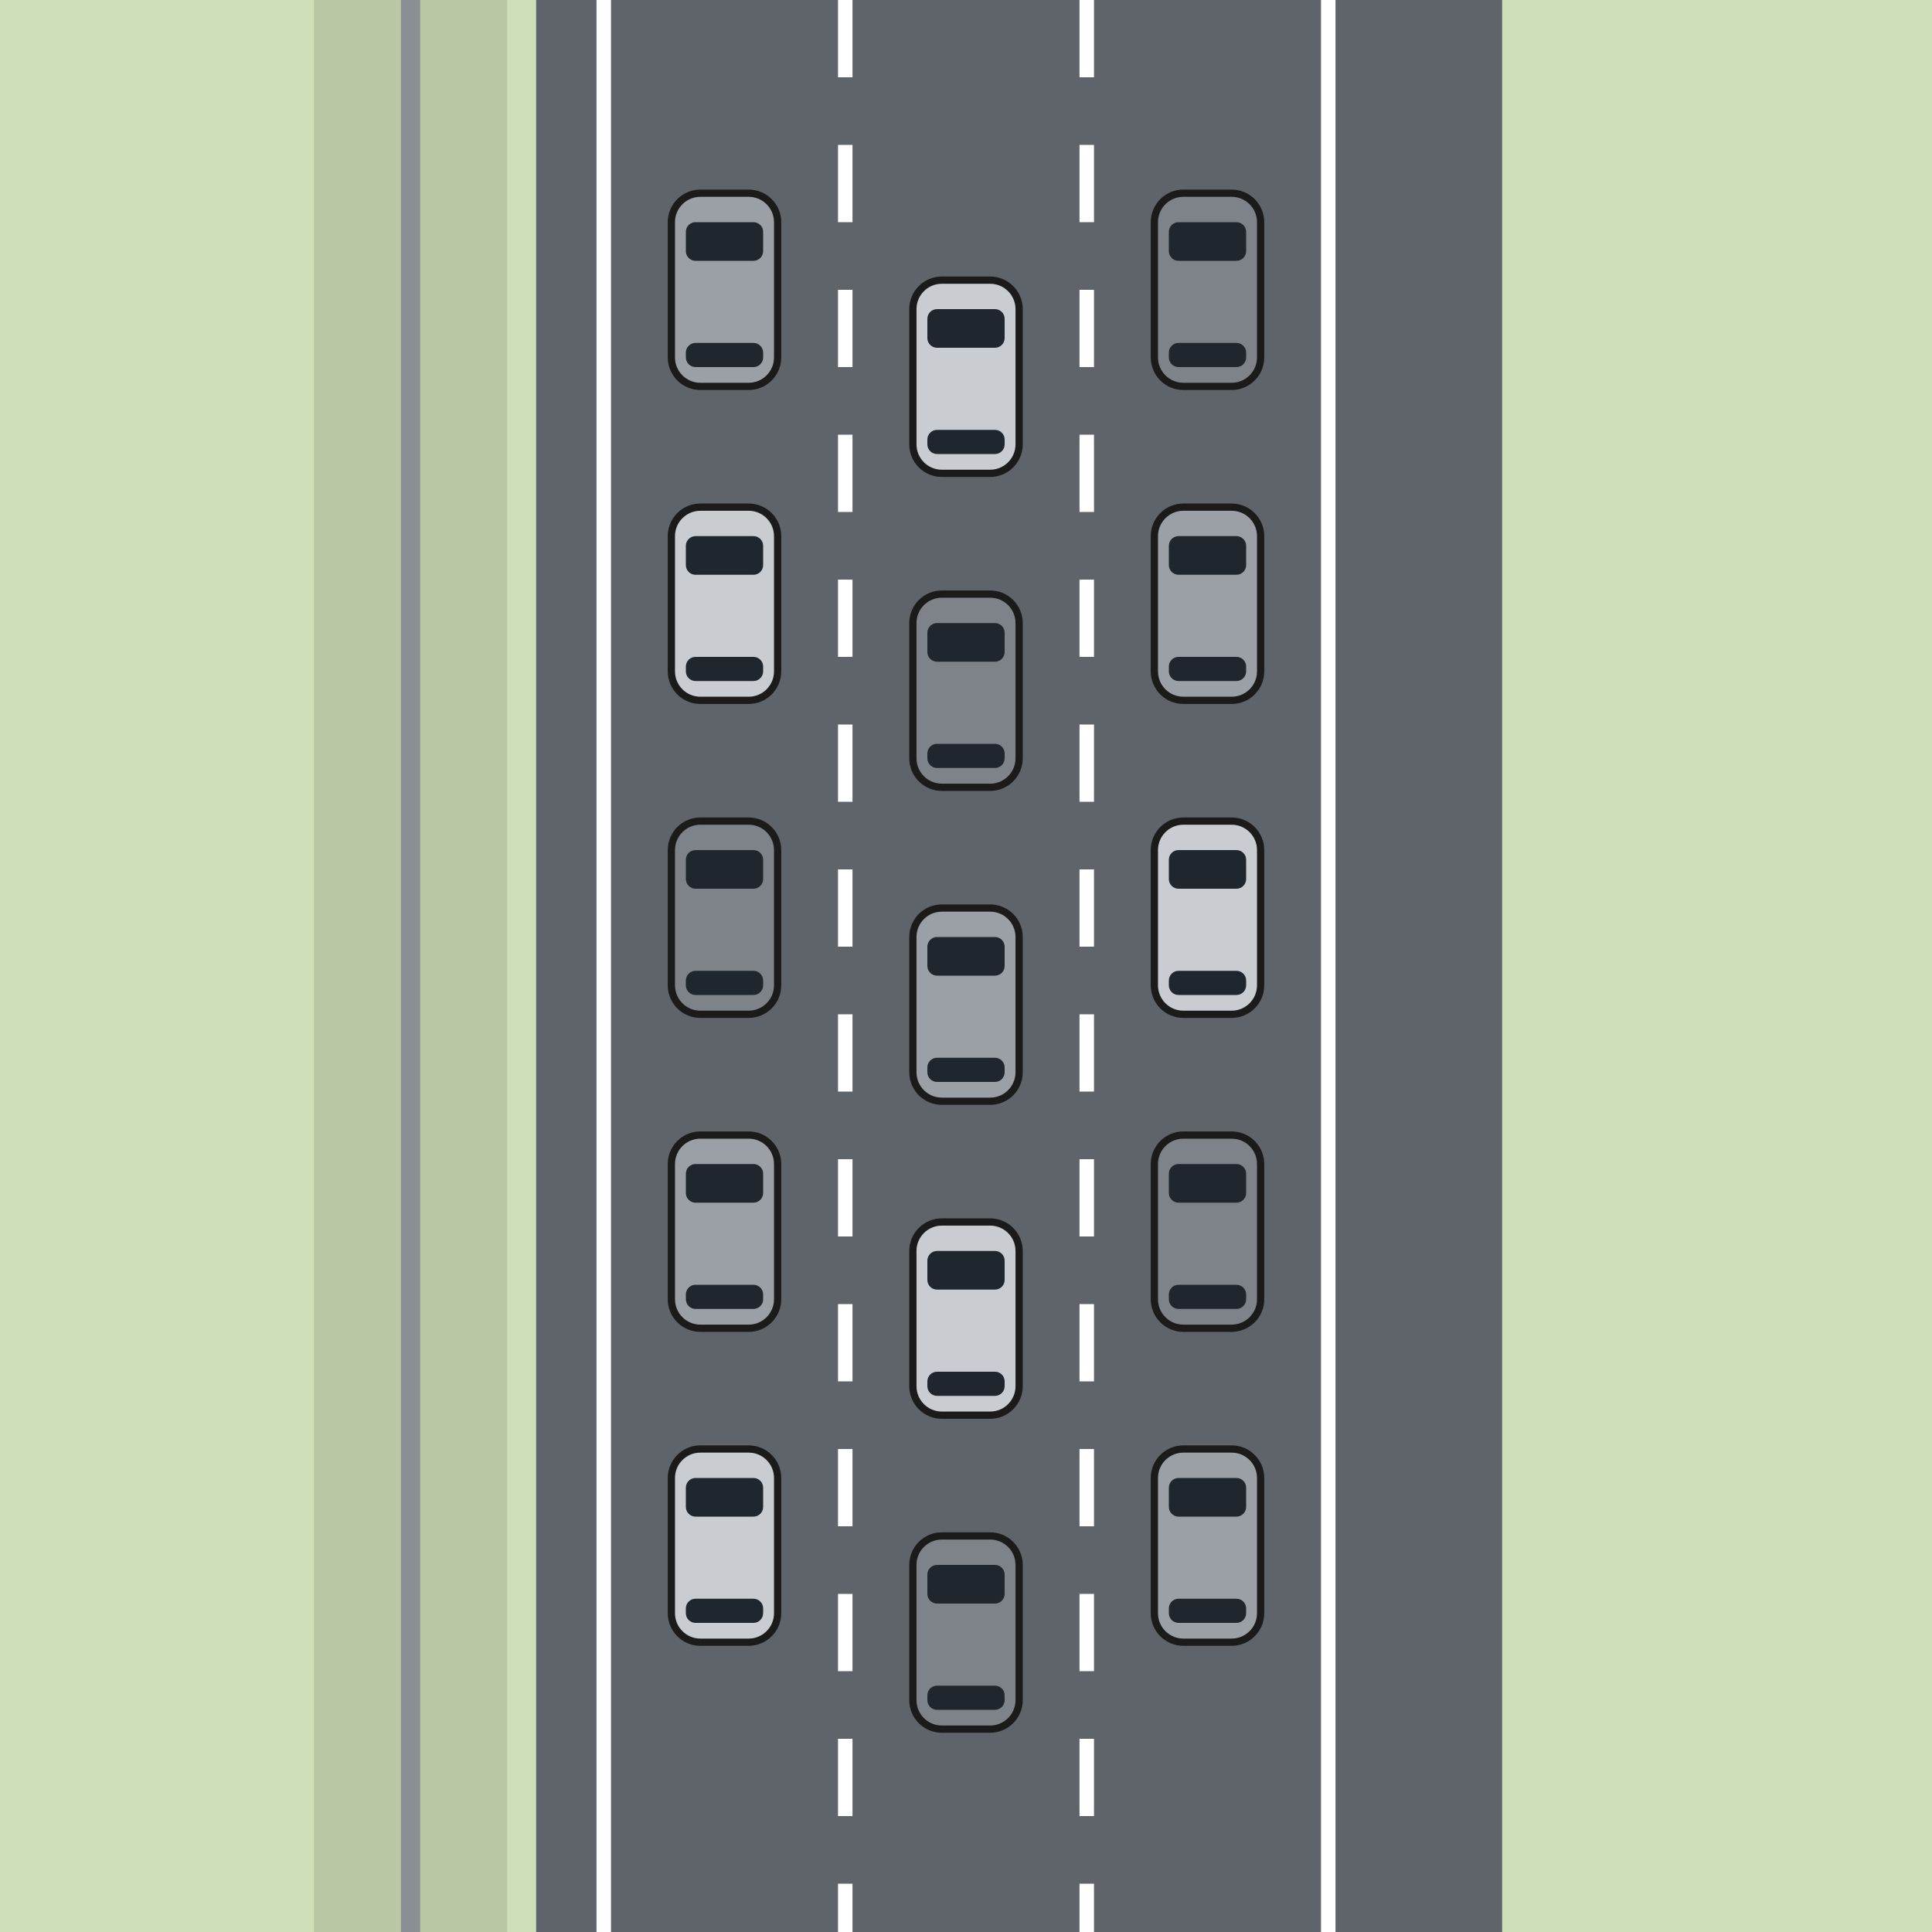
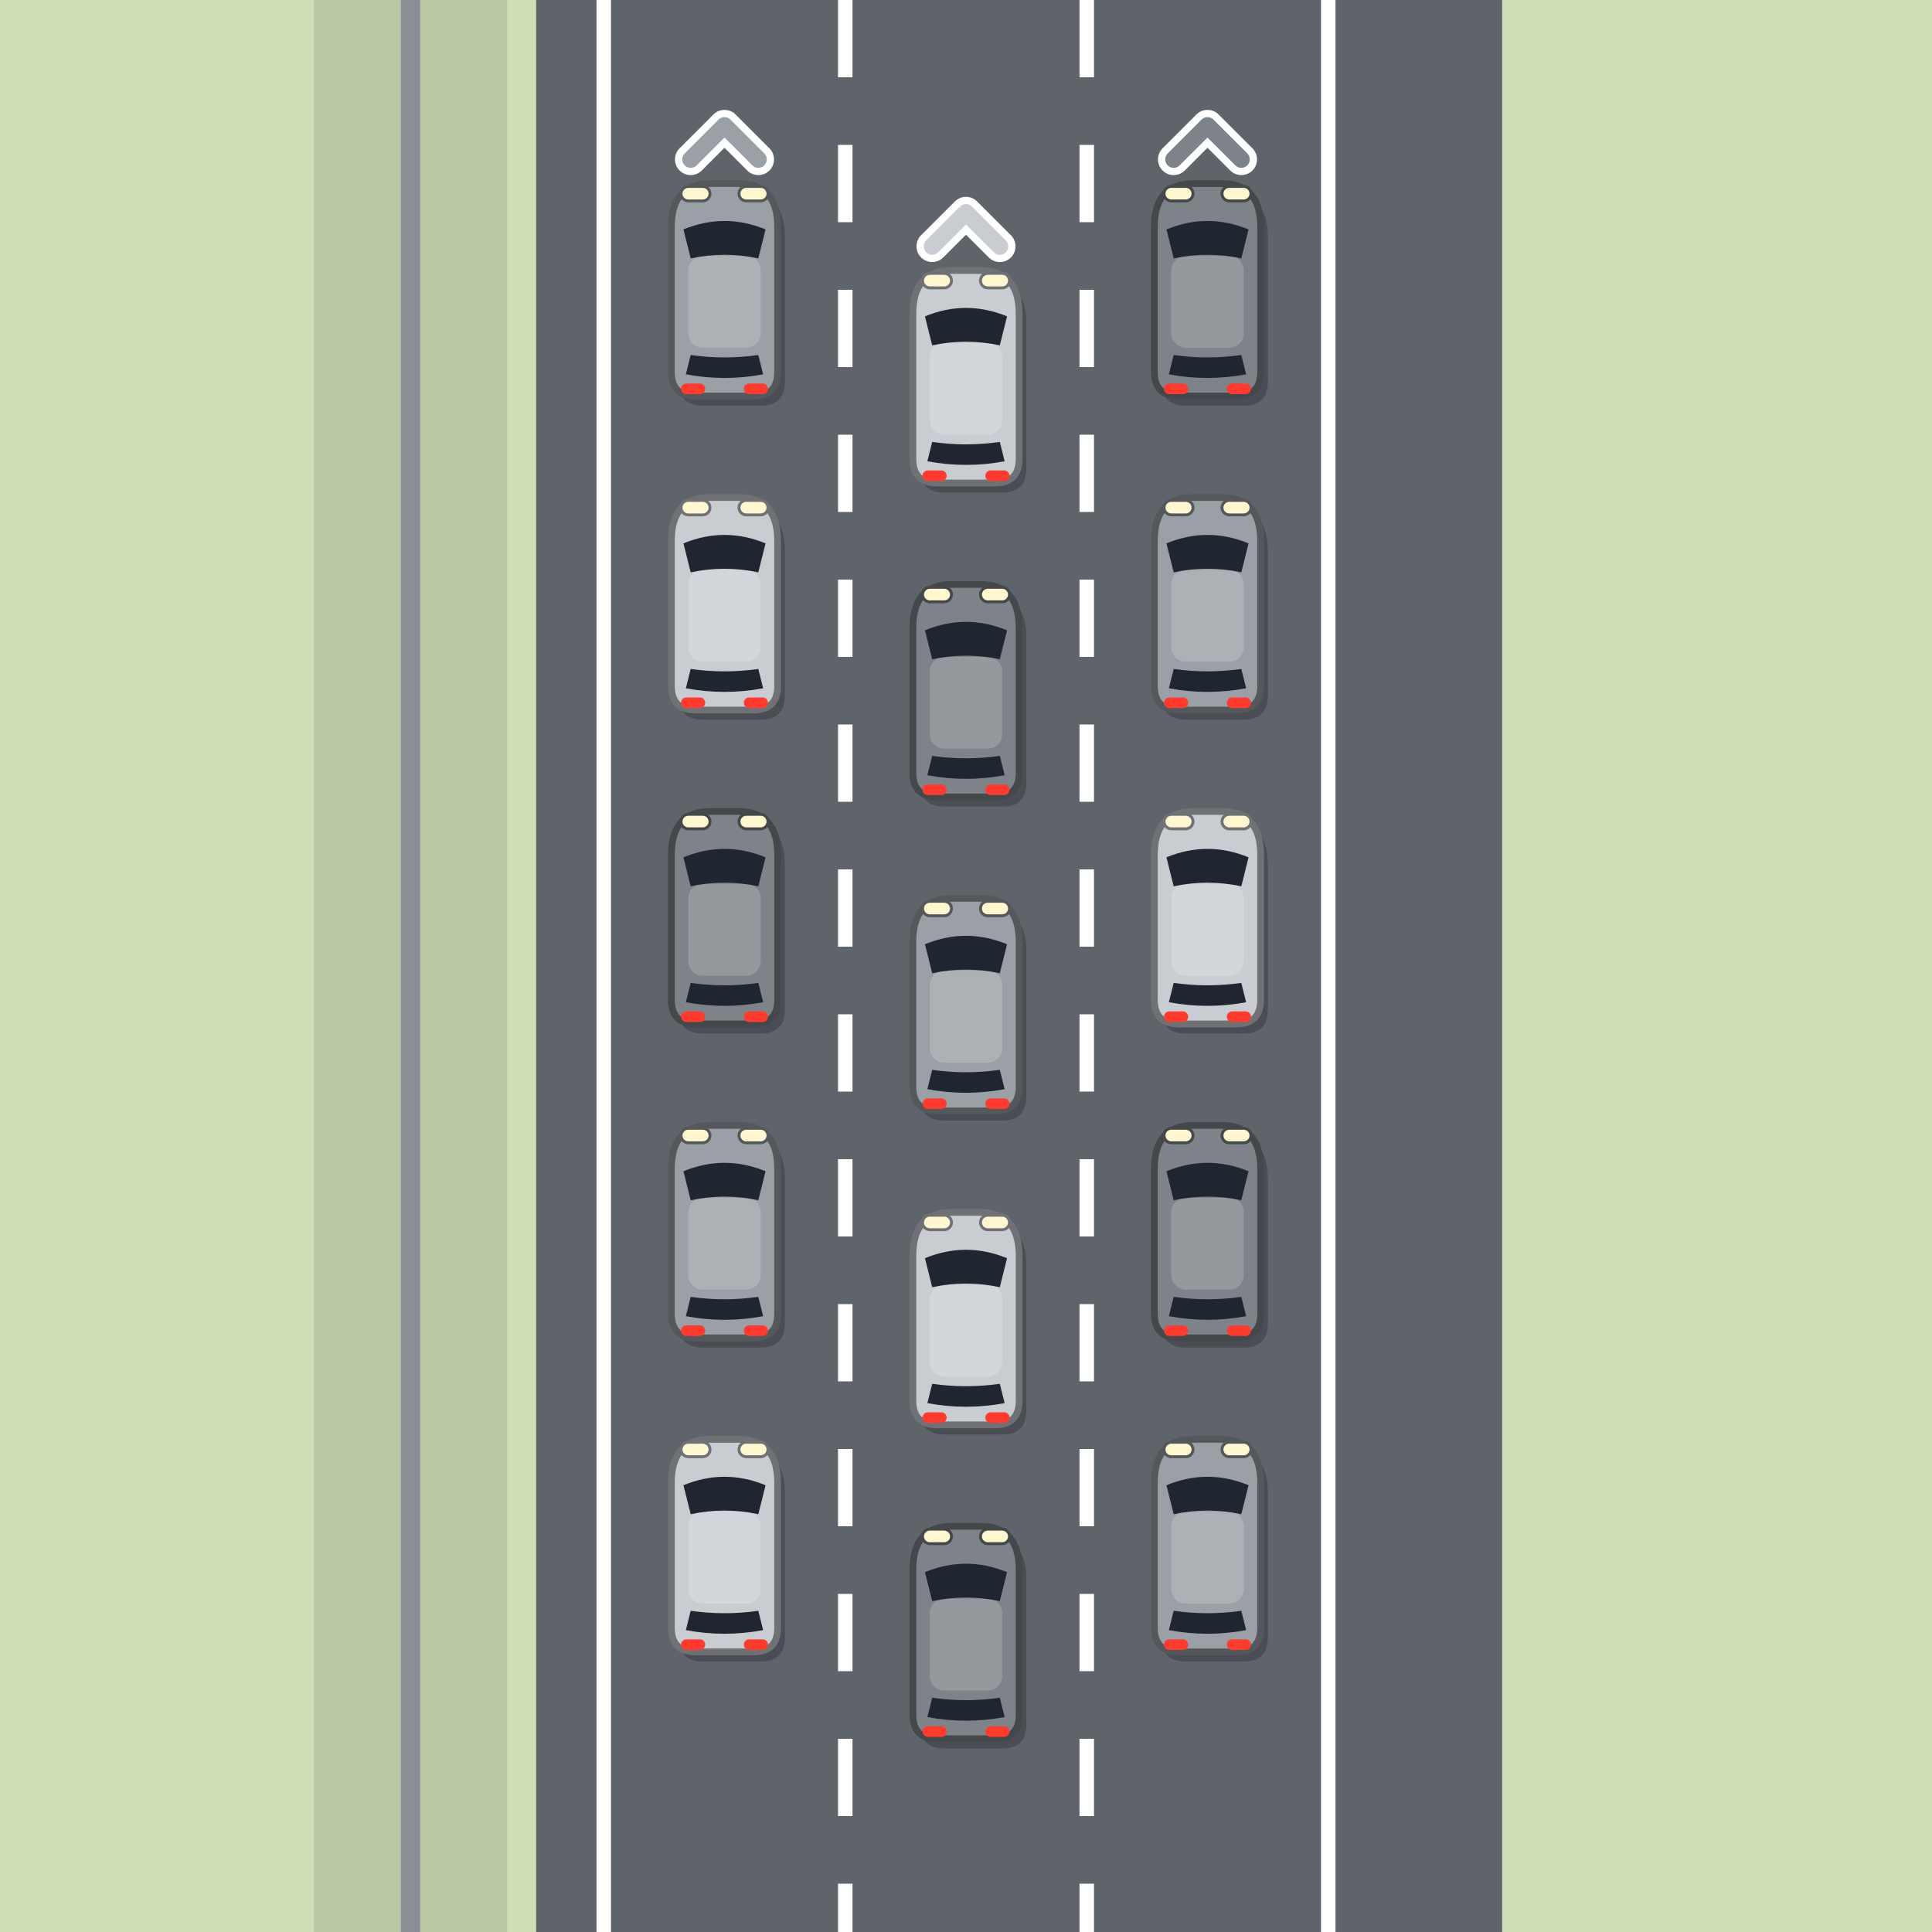
<svg xmlns="http://www.w3.org/2000/svg" viewBox="0 0 400 400" role="img" aria-labelledby="t d">
  <defs>
    <marker id="punta-A" viewBox="0 0 10 10" refX="5" refY="5" markerWidth="4" markerHeight="4" orient="auto-start-reverse">
      <path d="M0,0 L10,5 L0,10 z" fill="#d43d3d" />
    </marker>
    <marker id="punta-B" viewBox="0 0 10 10" refX="5" refY="5" markerWidth="4" markerHeight="4" orient="auto-start-reverse">
      <path d="M0,0 L10,5 L0,10 z" fill="#2a66cc" />
    </marker>
    <marker id="punta-C" viewBox="0 0 10 10" refX="5" refY="5" markerWidth="4" markerHeight="4" orient="auto-start-reverse">
      <path d="M0,0 L10,5 L0,10 z" fill="#e3a21a" />
    </marker>
    <marker id="punta-D" viewBox="0 0 10 10" refX="5" refY="5" markerWidth="4" markerHeight="4" orient="auto-start-reverse">
      <path d="M0,0 L10,5 L0,10 z" fill="#2e9a4f" />
    </marker>
  </defs>
  <rect x="0" y="0" width="400" height="400" fill="#cfe0b8" />
  <rect x="65.0" y="0" width="40" height="400" fill="#b9c7a5" />
  <rect x="83" y="0" width="4" height="400" fill="#8a8f96" />
  <rect x="111.0" y="0" width="200" height="400" fill="#5f646b" />
  <line x1="125.0" y1="0" x2="125.0" y2="400" stroke="#ffffff" stroke-width="3" />
  <line x1="275.0" y1="0" x2="275.0" y2="400" stroke="#ffffff" stroke-width="3" />
  <line x1="175.0" y1="0" x2="175.0" y2="400" stroke="#ffffff" stroke-width="3" stroke-dasharray="16 14" />
  <line x1="225.0" y1="0" x2="225.0" y2="400" stroke="#ffffff" stroke-width="3" stroke-dasharray="16 14" />
  <g transform="translate(150.0 60.0) rotate(0.0)">
-     <rect x="-11.0" y="-20.0" width="22" height="40" rx="6" fill="#9aa0a6" stroke="#1b1b1b" stroke-width="1.5" />
-     <rect x="-8.0" y="-14.0" width="16" height="8" rx="2" fill="#20262e" />
-     <rect x="-8.0" y="11.0" width="16" height="5" rx="2" fill="#20262e" />
-     <text x="0" y="5" transform="rotate(0.0)" text-anchor="middle" font-family="Arial, Helvetica, sans-serif" font-weight="bold" font-size="15" fill="#fff" />
+     <path d="M-11.0,-13.0 Q-11.0,-22.0 -3.0,-22.0 L3.0,-22.0 Q11.0,-22.0 11.0,-13.0 L11.0,17.0 Q11.0,22.0 6.0,22.0 L-6.0,22.0 Q-11.0,22.0 -11.0,17.0 Z" transform="translate(1.5 2)" fill="#000" opacity=".22" />
+     <path d="M-11.0,-13.0 Q-11.0,-22.0 -3.0,-22.0 L3.0,-22.0 Q11.0,-22.0 11.0,-13.0 L11.0,17.0 Q11.0,22.0 6.0,22.0 L-6.0,22.0 Q-11.0,22.0 -11.0,17.0 Z" fill="#9aa0a6" stroke="#55585b" stroke-width="1.4" />
+     <rect x="-7.5" y="-7.0" width="15" height="19" rx="3" fill="#acb1b6" />
+     <path d="M-8.5,-12.5 Q0,-16.0 8.5,-12.5 L7.0,-6.5 Q0,-8.0 -7.0,-6.5 Z" fill="#1f2630" />
+     <path d="M-7.0,13.5 Q0,14.5 7.0,13.5 L8.0,17.5 Q0,19.0 -8.0,17.5 Z" fill="#1f2630" />
+     <rect x="-9.0" y="-21.4" width="6" height="3" rx="1.5" fill="#fff7cf" stroke="#55585b" stroke-width=".6" />
+     <rect x="3.0" y="-21.4" width="6" height="3" rx="1.5" fill="#fff7cf" stroke="#55585b" stroke-width=".6" />
+     <rect x="-9.0" y="19.4" width="5" height="2.2" rx="1.1" fill="#ff3b30" />
+     <rect x="4.0" y="19.4" width="5" height="2.2" rx="1.1" fill="#ff3b30" />
+     <g class="sentido" data-letra="" fill="none" stroke-linecap="round" stroke-linejoin="round">
+       <path d="M-7,-27.0 L0,-34.0 L7,-27.0" stroke="#fff" stroke-width="6.5" />
+       <path d="M-7,-27.0 L0,-34.0 L7,-27.0" stroke="#9aa0a6" stroke-width="3.5" />
+     </g>
  </g>
  <g transform="translate(150.0 125.0) rotate(0.0)">
-     <rect x="-11.0" y="-20.0" width="22" height="40" rx="6" fill="#c9cdd2" stroke="#1b1b1b" stroke-width="1.5" />
-     <rect x="-8.0" y="-14.0" width="16" height="8" rx="2" fill="#20262e" />
-     <rect x="-8.0" y="11.0" width="16" height="5" rx="2" fill="#20262e" />
-     <text x="0" y="5" transform="rotate(0.0)" text-anchor="middle" font-family="Arial, Helvetica, sans-serif" font-weight="bold" font-size="15" fill="#fff" />
+     <path d="M-11.0,-13.0 Q-11.0,-22.0 -3.0,-22.0 L3.0,-22.0 Q11.0,-22.0 11.0,-13.0 L11.0,17.0 Q11.0,22.0 6.0,22.0 L-6.0,22.0 Q-11.0,22.0 -11.0,17.0 Z" transform="translate(1.5 2)" fill="#000" opacity=".22" />
+     <path d="M-11.0,-13.0 Q-11.0,-22.0 -3.0,-22.0 L3.0,-22.0 Q11.0,-22.0 11.0,-13.0 L11.0,17.0 Q11.0,22.0 6.0,22.0 L-6.0,22.0 Q-11.0,22.0 -11.0,17.0 Z" fill="#c9cdd2" stroke="#6f7174" stroke-width="1.4" />
+     <rect x="-7.5" y="-7.0" width="15" height="19" rx="3" fill="#d3d6da" />
+     <path d="M-8.5,-12.5 Q0,-16.0 8.5,-12.5 L7.0,-6.5 Q0,-8.0 -7.0,-6.5 Z" fill="#1f2630" />
+     <path d="M-7.0,13.5 Q0,14.5 7.0,13.5 L8.0,17.5 Q0,19.0 -8.0,17.5 Z" fill="#1f2630" />
+     <rect x="-9.0" y="-21.4" width="6" height="3" rx="1.5" fill="#fff7cf" stroke="#6f7174" stroke-width=".6" />
+     <rect x="3.0" y="-21.4" width="6" height="3" rx="1.5" fill="#fff7cf" stroke="#6f7174" stroke-width=".6" />
+     <rect x="-9.0" y="19.4" width="5" height="2.2" rx="1.1" fill="#ff3b30" />
+     <rect x="4.0" y="19.4" width="5" height="2.2" rx="1.1" fill="#ff3b30" />
  </g>
  <g transform="translate(150.0 190.0) rotate(0.0)">
-     <rect x="-11.0" y="-20.0" width="22" height="40" rx="6" fill="#7d8389" stroke="#1b1b1b" stroke-width="1.5" />
-     <rect x="-8.0" y="-14.0" width="16" height="8" rx="2" fill="#20262e" />
-     <rect x="-8.0" y="11.0" width="16" height="5" rx="2" fill="#20262e" />
-     <text x="0" y="5" transform="rotate(0.0)" text-anchor="middle" font-family="Arial, Helvetica, sans-serif" font-weight="bold" font-size="15" fill="#fff" />
+     <path d="M-11.0,-13.0 Q-11.0,-22.0 -3.0,-22.0 L3.0,-22.0 Q11.0,-22.0 11.0,-13.0 L11.0,17.0 Q11.0,22.0 6.0,22.0 L-6.0,22.0 Q-11.0,22.0 -11.0,17.0 Z" transform="translate(1.5 2)" fill="#000" opacity=".22" />
+     <path d="M-11.0,-13.0 Q-11.0,-22.0 -3.0,-22.0 L3.0,-22.0 Q11.0,-22.0 11.0,-13.0 L11.0,17.0 Q11.0,22.0 6.0,22.0 L-6.0,22.0 Q-11.0,22.0 -11.0,17.0 Z" fill="#7d8389" stroke="#45484b" stroke-width="1.4" />
+     <rect x="-7.5" y="-7.0" width="15" height="19" rx="3" fill="#94999e" />
+     <path d="M-8.5,-12.5 Q0,-16.0 8.5,-12.5 L7.0,-6.5 Q0,-8.0 -7.0,-6.5 Z" fill="#1f2630" />
+     <path d="M-7.0,13.5 Q0,14.5 7.0,13.5 L8.0,17.5 Q0,19.0 -8.0,17.5 Z" fill="#1f2630" />
+     <rect x="-9.0" y="-21.4" width="6" height="3" rx="1.5" fill="#fff7cf" stroke="#45484b" stroke-width=".6" />
+     <rect x="3.0" y="-21.4" width="6" height="3" rx="1.5" fill="#fff7cf" stroke="#45484b" stroke-width=".6" />
+     <rect x="-9.0" y="19.4" width="5" height="2.2" rx="1.1" fill="#ff3b30" />
+     <rect x="4.0" y="19.4" width="5" height="2.2" rx="1.1" fill="#ff3b30" />
  </g>
  <g transform="translate(150.0 255.0) rotate(0.0)">
-     <rect x="-11.0" y="-20.0" width="22" height="40" rx="6" fill="#9aa0a6" stroke="#1b1b1b" stroke-width="1.5" />
-     <rect x="-8.0" y="-14.0" width="16" height="8" rx="2" fill="#20262e" />
-     <rect x="-8.0" y="11.0" width="16" height="5" rx="2" fill="#20262e" />
-     <text x="0" y="5" transform="rotate(0.0)" text-anchor="middle" font-family="Arial, Helvetica, sans-serif" font-weight="bold" font-size="15" fill="#fff" />
+     <path d="M-11.0,-13.0 Q-11.0,-22.0 -3.0,-22.0 L3.0,-22.0 Q11.0,-22.0 11.0,-13.0 L11.0,17.0 Q11.0,22.0 6.0,22.0 L-6.0,22.0 Q-11.0,22.0 -11.0,17.0 Z" transform="translate(1.5 2)" fill="#000" opacity=".22" />
+     <path d="M-11.0,-13.0 Q-11.0,-22.0 -3.0,-22.0 L3.0,-22.0 Q11.0,-22.0 11.0,-13.0 L11.0,17.0 Q11.0,22.0 6.0,22.0 L-6.0,22.0 Q-11.0,22.0 -11.0,17.0 Z" fill="#9aa0a6" stroke="#55585b" stroke-width="1.4" />
+     <rect x="-7.5" y="-7.0" width="15" height="19" rx="3" fill="#acb1b6" />
+     <path d="M-8.5,-12.5 Q0,-16.0 8.5,-12.5 L7.0,-6.5 Q0,-8.0 -7.0,-6.5 Z" fill="#1f2630" />
+     <path d="M-7.0,13.5 Q0,14.5 7.0,13.5 L8.0,17.5 Q0,19.0 -8.0,17.5 Z" fill="#1f2630" />
+     <rect x="-9.0" y="-21.4" width="6" height="3" rx="1.5" fill="#fff7cf" stroke="#55585b" stroke-width=".6" />
+     <rect x="3.0" y="-21.4" width="6" height="3" rx="1.5" fill="#fff7cf" stroke="#55585b" stroke-width=".6" />
+     <rect x="-9.0" y="19.4" width="5" height="2.2" rx="1.1" fill="#ff3b30" />
+     <rect x="4.0" y="19.4" width="5" height="2.2" rx="1.1" fill="#ff3b30" />
  </g>
  <g transform="translate(150.0 320.0) rotate(0.0)">
-     <rect x="-11.0" y="-20.0" width="22" height="40" rx="6" fill="#c9cdd2" stroke="#1b1b1b" stroke-width="1.5" />
-     <rect x="-8.0" y="-14.0" width="16" height="8" rx="2" fill="#20262e" />
-     <rect x="-8.0" y="11.0" width="16" height="5" rx="2" fill="#20262e" />
-     <text x="0" y="5" transform="rotate(0.0)" text-anchor="middle" font-family="Arial, Helvetica, sans-serif" font-weight="bold" font-size="15" fill="#fff" />
+     <path d="M-11.0,-13.0 Q-11.0,-22.0 -3.0,-22.0 L3.0,-22.0 Q11.0,-22.0 11.0,-13.0 L11.0,17.0 Q11.0,22.0 6.0,22.0 L-6.0,22.0 Q-11.0,22.0 -11.0,17.0 Z" transform="translate(1.5 2)" fill="#000" opacity=".22" />
+     <path d="M-11.0,-13.0 Q-11.0,-22.0 -3.0,-22.0 L3.0,-22.0 Q11.0,-22.0 11.0,-13.0 L11.0,17.0 Q11.0,22.0 6.0,22.0 L-6.0,22.0 Q-11.0,22.0 -11.0,17.0 Z" fill="#c9cdd2" stroke="#6f7174" stroke-width="1.4" />
+     <rect x="-7.5" y="-7.0" width="15" height="19" rx="3" fill="#d3d6da" />
+     <path d="M-8.5,-12.5 Q0,-16.0 8.5,-12.5 L7.0,-6.5 Q0,-8.0 -7.0,-6.5 Z" fill="#1f2630" />
+     <path d="M-7.0,13.5 Q0,14.5 7.0,13.5 L8.0,17.5 Q0,19.0 -8.0,17.5 Z" fill="#1f2630" />
+     <rect x="-9.0" y="-21.4" width="6" height="3" rx="1.5" fill="#fff7cf" stroke="#6f7174" stroke-width=".6" />
+     <rect x="3.0" y="-21.4" width="6" height="3" rx="1.5" fill="#fff7cf" stroke="#6f7174" stroke-width=".6" />
+     <rect x="-9.0" y="19.4" width="5" height="2.2" rx="1.1" fill="#ff3b30" />
+     <rect x="4.0" y="19.4" width="5" height="2.2" rx="1.1" fill="#ff3b30" />
  </g>
  <g transform="translate(200.0 78.0) rotate(0.0)">
-     <rect x="-11.0" y="-20.0" width="22" height="40" rx="6" fill="#c9cdd2" stroke="#1b1b1b" stroke-width="1.5" />
-     <rect x="-8.0" y="-14.0" width="16" height="8" rx="2" fill="#20262e" />
-     <rect x="-8.0" y="11.0" width="16" height="5" rx="2" fill="#20262e" />
-     <text x="0" y="5" transform="rotate(0.0)" text-anchor="middle" font-family="Arial, Helvetica, sans-serif" font-weight="bold" font-size="15" fill="#fff" />
+     <path d="M-11.0,-13.0 Q-11.0,-22.0 -3.0,-22.0 L3.0,-22.0 Q11.0,-22.0 11.0,-13.0 L11.0,17.0 Q11.0,22.0 6.0,22.0 L-6.0,22.0 Q-11.0,22.0 -11.0,17.0 Z" transform="translate(1.5 2)" fill="#000" opacity=".22" />
+     <path d="M-11.0,-13.0 Q-11.0,-22.0 -3.0,-22.0 L3.0,-22.0 Q11.0,-22.0 11.0,-13.0 L11.0,17.0 Q11.0,22.0 6.0,22.0 L-6.0,22.0 Q-11.0,22.0 -11.0,17.0 Z" fill="#c9cdd2" stroke="#6f7174" stroke-width="1.4" />
+     <rect x="-7.5" y="-7.0" width="15" height="19" rx="3" fill="#d3d6da" />
+     <path d="M-8.5,-12.5 Q0,-16.0 8.5,-12.5 L7.0,-6.5 Q0,-8.0 -7.0,-6.5 Z" fill="#1f2630" />
+     <path d="M-7.0,13.5 Q0,14.5 7.0,13.5 L8.0,17.5 Q0,19.0 -8.0,17.5 Z" fill="#1f2630" />
+     <rect x="-9.0" y="-21.4" width="6" height="3" rx="1.5" fill="#fff7cf" stroke="#6f7174" stroke-width=".6" />
+     <rect x="3.0" y="-21.4" width="6" height="3" rx="1.5" fill="#fff7cf" stroke="#6f7174" stroke-width=".6" />
+     <rect x="-9.0" y="19.4" width="5" height="2.2" rx="1.1" fill="#ff3b30" />
+     <rect x="4.0" y="19.4" width="5" height="2.2" rx="1.1" fill="#ff3b30" />
+     <g class="sentido" data-letra="" fill="none" stroke-linecap="round" stroke-linejoin="round">
+       <path d="M-7,-27.0 L0,-34.0 L7,-27.0" stroke="#fff" stroke-width="6.5" />
+       <path d="M-7,-27.0 L0,-34.0 L7,-27.0" stroke="#c9cdd2" stroke-width="3.5" />
+     </g>
  </g>
  <g transform="translate(200.0 143.0) rotate(0.0)">
-     <rect x="-11.0" y="-20.0" width="22" height="40" rx="6" fill="#7d8389" stroke="#1b1b1b" stroke-width="1.5" />
-     <rect x="-8.0" y="-14.0" width="16" height="8" rx="2" fill="#20262e" />
-     <rect x="-8.0" y="11.0" width="16" height="5" rx="2" fill="#20262e" />
-     <text x="0" y="5" transform="rotate(0.0)" text-anchor="middle" font-family="Arial, Helvetica, sans-serif" font-weight="bold" font-size="15" fill="#fff" />
+     <path d="M-11.0,-13.0 Q-11.0,-22.0 -3.0,-22.0 L3.0,-22.0 Q11.0,-22.0 11.0,-13.0 L11.0,17.0 Q11.0,22.0 6.0,22.0 L-6.0,22.0 Q-11.0,22.0 -11.0,17.0 Z" transform="translate(1.5 2)" fill="#000" opacity=".22" />
+     <path d="M-11.0,-13.0 Q-11.0,-22.0 -3.0,-22.0 L3.0,-22.0 Q11.0,-22.0 11.0,-13.0 L11.0,17.0 Q11.0,22.0 6.0,22.0 L-6.0,22.0 Q-11.0,22.0 -11.0,17.0 Z" fill="#7d8389" stroke="#45484b" stroke-width="1.4" />
+     <rect x="-7.5" y="-7.0" width="15" height="19" rx="3" fill="#94999e" />
+     <path d="M-8.5,-12.5 Q0,-16.0 8.5,-12.5 L7.0,-6.5 Q0,-8.0 -7.0,-6.5 Z" fill="#1f2630" />
+     <path d="M-7.0,13.5 Q0,14.5 7.0,13.5 L8.0,17.5 Q0,19.0 -8.0,17.5 Z" fill="#1f2630" />
+     <rect x="-9.0" y="-21.4" width="6" height="3" rx="1.5" fill="#fff7cf" stroke="#45484b" stroke-width=".6" />
+     <rect x="3.0" y="-21.4" width="6" height="3" rx="1.5" fill="#fff7cf" stroke="#45484b" stroke-width=".6" />
+     <rect x="-9.0" y="19.4" width="5" height="2.2" rx="1.1" fill="#ff3b30" />
+     <rect x="4.0" y="19.4" width="5" height="2.2" rx="1.1" fill="#ff3b30" />
  </g>
  <g transform="translate(200.0 208.0) rotate(0.0)">
-     <rect x="-11.0" y="-20.0" width="22" height="40" rx="6" fill="#9aa0a6" stroke="#1b1b1b" stroke-width="1.5" />
-     <rect x="-8.0" y="-14.0" width="16" height="8" rx="2" fill="#20262e" />
-     <rect x="-8.0" y="11.0" width="16" height="5" rx="2" fill="#20262e" />
-     <text x="0" y="5" transform="rotate(0.0)" text-anchor="middle" font-family="Arial, Helvetica, sans-serif" font-weight="bold" font-size="15" fill="#fff" />
+     <path d="M-11.0,-13.0 Q-11.0,-22.0 -3.0,-22.0 L3.0,-22.0 Q11.0,-22.0 11.0,-13.0 L11.0,17.0 Q11.0,22.0 6.0,22.0 L-6.0,22.0 Q-11.0,22.0 -11.0,17.0 Z" transform="translate(1.5 2)" fill="#000" opacity=".22" />
+     <path d="M-11.0,-13.0 Q-11.0,-22.0 -3.0,-22.0 L3.0,-22.0 Q11.0,-22.0 11.0,-13.0 L11.0,17.0 Q11.0,22.0 6.0,22.0 L-6.0,22.0 Q-11.0,22.0 -11.0,17.0 Z" fill="#9aa0a6" stroke="#55585b" stroke-width="1.4" />
+     <rect x="-7.5" y="-7.0" width="15" height="19" rx="3" fill="#acb1b6" />
+     <path d="M-8.5,-12.5 Q0,-16.0 8.5,-12.5 L7.0,-6.5 Q0,-8.0 -7.0,-6.5 Z" fill="#1f2630" />
+     <path d="M-7.0,13.5 Q0,14.5 7.0,13.5 L8.0,17.5 Q0,19.0 -8.0,17.5 Z" fill="#1f2630" />
+     <rect x="-9.0" y="-21.4" width="6" height="3" rx="1.5" fill="#fff7cf" stroke="#55585b" stroke-width=".6" />
+     <rect x="3.0" y="-21.4" width="6" height="3" rx="1.5" fill="#fff7cf" stroke="#55585b" stroke-width=".6" />
+     <rect x="-9.0" y="19.4" width="5" height="2.2" rx="1.1" fill="#ff3b30" />
+     <rect x="4.0" y="19.4" width="5" height="2.2" rx="1.1" fill="#ff3b30" />
  </g>
  <g transform="translate(200.0 273.0) rotate(0.0)">
-     <rect x="-11.0" y="-20.0" width="22" height="40" rx="6" fill="#c9cdd2" stroke="#1b1b1b" stroke-width="1.5" />
-     <rect x="-8.0" y="-14.0" width="16" height="8" rx="2" fill="#20262e" />
-     <rect x="-8.0" y="11.0" width="16" height="5" rx="2" fill="#20262e" />
-     <text x="0" y="5" transform="rotate(0.0)" text-anchor="middle" font-family="Arial, Helvetica, sans-serif" font-weight="bold" font-size="15" fill="#fff" />
+     <path d="M-11.0,-13.0 Q-11.0,-22.0 -3.0,-22.0 L3.0,-22.0 Q11.0,-22.0 11.0,-13.0 L11.0,17.0 Q11.0,22.0 6.0,22.0 L-6.0,22.0 Q-11.0,22.0 -11.0,17.0 Z" transform="translate(1.5 2)" fill="#000" opacity=".22" />
+     <path d="M-11.0,-13.0 Q-11.0,-22.0 -3.0,-22.0 L3.0,-22.0 Q11.0,-22.0 11.0,-13.0 L11.0,17.0 Q11.0,22.0 6.0,22.0 L-6.0,22.0 Q-11.0,22.0 -11.0,17.0 Z" fill="#c9cdd2" stroke="#6f7174" stroke-width="1.4" />
+     <rect x="-7.5" y="-7.0" width="15" height="19" rx="3" fill="#d3d6da" />
+     <path d="M-8.5,-12.5 Q0,-16.0 8.5,-12.5 L7.0,-6.5 Q0,-8.0 -7.0,-6.5 Z" fill="#1f2630" />
+     <path d="M-7.0,13.5 Q0,14.5 7.0,13.5 L8.0,17.5 Q0,19.0 -8.0,17.5 Z" fill="#1f2630" />
+     <rect x="-9.0" y="-21.4" width="6" height="3" rx="1.5" fill="#fff7cf" stroke="#6f7174" stroke-width=".6" />
+     <rect x="3.0" y="-21.4" width="6" height="3" rx="1.5" fill="#fff7cf" stroke="#6f7174" stroke-width=".6" />
+     <rect x="-9.0" y="19.4" width="5" height="2.2" rx="1.1" fill="#ff3b30" />
+     <rect x="4.0" y="19.4" width="5" height="2.2" rx="1.1" fill="#ff3b30" />
  </g>
  <g transform="translate(200.0 338.0) rotate(0.0)">
-     <rect x="-11.0" y="-20.0" width="22" height="40" rx="6" fill="#7d8389" stroke="#1b1b1b" stroke-width="1.5" />
-     <rect x="-8.0" y="-14.0" width="16" height="8" rx="2" fill="#20262e" />
-     <rect x="-8.0" y="11.0" width="16" height="5" rx="2" fill="#20262e" />
-     <text x="0" y="5" transform="rotate(0.0)" text-anchor="middle" font-family="Arial, Helvetica, sans-serif" font-weight="bold" font-size="15" fill="#fff" />
+     <path d="M-11.0,-13.0 Q-11.0,-22.0 -3.0,-22.0 L3.0,-22.0 Q11.0,-22.0 11.0,-13.0 L11.0,17.0 Q11.0,22.0 6.0,22.0 L-6.0,22.0 Q-11.0,22.0 -11.0,17.0 Z" transform="translate(1.5 2)" fill="#000" opacity=".22" />
+     <path d="M-11.0,-13.0 Q-11.0,-22.0 -3.0,-22.0 L3.0,-22.0 Q11.0,-22.0 11.0,-13.0 L11.0,17.0 Q11.0,22.0 6.0,22.0 L-6.0,22.0 Q-11.0,22.0 -11.0,17.0 Z" fill="#7d8389" stroke="#45484b" stroke-width="1.4" />
+     <rect x="-7.5" y="-7.0" width="15" height="19" rx="3" fill="#94999e" />
+     <path d="M-8.5,-12.5 Q0,-16.0 8.5,-12.5 L7.0,-6.5 Q0,-8.0 -7.0,-6.5 Z" fill="#1f2630" />
+     <path d="M-7.0,13.5 Q0,14.5 7.0,13.5 L8.0,17.5 Q0,19.0 -8.0,17.5 Z" fill="#1f2630" />
+     <rect x="-9.0" y="-21.4" width="6" height="3" rx="1.5" fill="#fff7cf" stroke="#45484b" stroke-width=".6" />
+     <rect x="3.0" y="-21.4" width="6" height="3" rx="1.5" fill="#fff7cf" stroke="#45484b" stroke-width=".6" />
+     <rect x="-9.0" y="19.4" width="5" height="2.2" rx="1.1" fill="#ff3b30" />
+     <rect x="4.0" y="19.4" width="5" height="2.2" rx="1.1" fill="#ff3b30" />
  </g>
  <g transform="translate(250.0 60.0) rotate(0.0)">
-     <rect x="-11.0" y="-20.0" width="22" height="40" rx="6" fill="#7d8389" stroke="#1b1b1b" stroke-width="1.5" />
-     <rect x="-8.0" y="-14.0" width="16" height="8" rx="2" fill="#20262e" />
-     <rect x="-8.0" y="11.0" width="16" height="5" rx="2" fill="#20262e" />
-     <text x="0" y="5" transform="rotate(0.0)" text-anchor="middle" font-family="Arial, Helvetica, sans-serif" font-weight="bold" font-size="15" fill="#fff" />
+     <path d="M-11.0,-13.0 Q-11.0,-22.0 -3.0,-22.0 L3.0,-22.0 Q11.0,-22.0 11.0,-13.0 L11.0,17.0 Q11.0,22.0 6.0,22.0 L-6.0,22.0 Q-11.0,22.0 -11.0,17.0 Z" transform="translate(1.5 2)" fill="#000" opacity=".22" />
+     <path d="M-11.0,-13.0 Q-11.0,-22.0 -3.0,-22.0 L3.0,-22.0 Q11.0,-22.0 11.0,-13.0 L11.0,17.0 Q11.0,22.0 6.0,22.0 L-6.0,22.0 Q-11.0,22.0 -11.0,17.0 Z" fill="#7d8389" stroke="#45484b" stroke-width="1.4" />
+     <rect x="-7.5" y="-7.0" width="15" height="19" rx="3" fill="#94999e" />
+     <path d="M-8.5,-12.5 Q0,-16.0 8.5,-12.5 L7.0,-6.5 Q0,-8.0 -7.0,-6.5 Z" fill="#1f2630" />
+     <path d="M-7.0,13.5 Q0,14.5 7.0,13.5 L8.0,17.5 Q0,19.0 -8.0,17.5 Z" fill="#1f2630" />
+     <rect x="-9.0" y="-21.4" width="6" height="3" rx="1.5" fill="#fff7cf" stroke="#45484b" stroke-width=".6" />
+     <rect x="3.0" y="-21.4" width="6" height="3" rx="1.5" fill="#fff7cf" stroke="#45484b" stroke-width=".6" />
+     <rect x="-9.0" y="19.4" width="5" height="2.2" rx="1.1" fill="#ff3b30" />
+     <rect x="4.0" y="19.4" width="5" height="2.2" rx="1.1" fill="#ff3b30" />
+     <g class="sentido" data-letra="" fill="none" stroke-linecap="round" stroke-linejoin="round">
+       <path d="M-7,-27.0 L0,-34.0 L7,-27.0" stroke="#fff" stroke-width="6.5" />
+       <path d="M-7,-27.0 L0,-34.0 L7,-27.0" stroke="#7d8389" stroke-width="3.5" />
+     </g>
  </g>
  <g transform="translate(250.0 125.0) rotate(0.0)">
-     <rect x="-11.0" y="-20.0" width="22" height="40" rx="6" fill="#9aa0a6" stroke="#1b1b1b" stroke-width="1.5" />
-     <rect x="-8.0" y="-14.0" width="16" height="8" rx="2" fill="#20262e" />
-     <rect x="-8.0" y="11.0" width="16" height="5" rx="2" fill="#20262e" />
-     <text x="0" y="5" transform="rotate(0.0)" text-anchor="middle" font-family="Arial, Helvetica, sans-serif" font-weight="bold" font-size="15" fill="#fff" />
+     <path d="M-11.0,-13.0 Q-11.0,-22.0 -3.0,-22.0 L3.0,-22.0 Q11.0,-22.0 11.0,-13.0 L11.0,17.0 Q11.0,22.0 6.0,22.0 L-6.0,22.0 Q-11.0,22.0 -11.0,17.0 Z" transform="translate(1.5 2)" fill="#000" opacity=".22" />
+     <path d="M-11.0,-13.0 Q-11.0,-22.0 -3.0,-22.0 L3.0,-22.0 Q11.0,-22.0 11.0,-13.0 L11.0,17.0 Q11.0,22.0 6.0,22.0 L-6.0,22.0 Q-11.0,22.0 -11.0,17.0 Z" fill="#9aa0a6" stroke="#55585b" stroke-width="1.4" />
+     <rect x="-7.5" y="-7.0" width="15" height="19" rx="3" fill="#acb1b6" />
+     <path d="M-8.5,-12.5 Q0,-16.0 8.5,-12.5 L7.0,-6.5 Q0,-8.0 -7.0,-6.5 Z" fill="#1f2630" />
+     <path d="M-7.0,13.5 Q0,14.5 7.0,13.5 L8.0,17.5 Q0,19.0 -8.0,17.5 Z" fill="#1f2630" />
+     <rect x="-9.0" y="-21.4" width="6" height="3" rx="1.5" fill="#fff7cf" stroke="#55585b" stroke-width=".6" />
+     <rect x="3.0" y="-21.4" width="6" height="3" rx="1.5" fill="#fff7cf" stroke="#55585b" stroke-width=".6" />
+     <rect x="-9.0" y="19.4" width="5" height="2.2" rx="1.1" fill="#ff3b30" />
+     <rect x="4.0" y="19.4" width="5" height="2.2" rx="1.1" fill="#ff3b30" />
  </g>
  <g transform="translate(250.0 190.0) rotate(0.0)">
-     <rect x="-11.0" y="-20.0" width="22" height="40" rx="6" fill="#c9cdd2" stroke="#1b1b1b" stroke-width="1.5" />
-     <rect x="-8.0" y="-14.0" width="16" height="8" rx="2" fill="#20262e" />
-     <rect x="-8.0" y="11.0" width="16" height="5" rx="2" fill="#20262e" />
-     <text x="0" y="5" transform="rotate(0.0)" text-anchor="middle" font-family="Arial, Helvetica, sans-serif" font-weight="bold" font-size="15" fill="#fff" />
+     <path d="M-11.0,-13.0 Q-11.0,-22.0 -3.0,-22.0 L3.0,-22.0 Q11.0,-22.0 11.0,-13.0 L11.0,17.0 Q11.0,22.0 6.0,22.0 L-6.0,22.0 Q-11.0,22.0 -11.0,17.0 Z" transform="translate(1.5 2)" fill="#000" opacity=".22" />
+     <path d="M-11.0,-13.0 Q-11.0,-22.0 -3.0,-22.0 L3.0,-22.0 Q11.0,-22.0 11.0,-13.0 L11.0,17.0 Q11.0,22.0 6.0,22.0 L-6.0,22.0 Q-11.0,22.0 -11.0,17.0 Z" fill="#c9cdd2" stroke="#6f7174" stroke-width="1.4" />
+     <rect x="-7.5" y="-7.0" width="15" height="19" rx="3" fill="#d3d6da" />
+     <path d="M-8.5,-12.5 Q0,-16.0 8.5,-12.5 L7.0,-6.5 Q0,-8.0 -7.0,-6.5 Z" fill="#1f2630" />
+     <path d="M-7.0,13.5 Q0,14.5 7.0,13.5 L8.0,17.5 Q0,19.0 -8.0,17.5 Z" fill="#1f2630" />
+     <rect x="-9.0" y="-21.4" width="6" height="3" rx="1.5" fill="#fff7cf" stroke="#6f7174" stroke-width=".6" />
+     <rect x="3.0" y="-21.4" width="6" height="3" rx="1.5" fill="#fff7cf" stroke="#6f7174" stroke-width=".6" />
+     <rect x="-9.0" y="19.4" width="5" height="2.2" rx="1.1" fill="#ff3b30" />
+     <rect x="4.0" y="19.4" width="5" height="2.2" rx="1.1" fill="#ff3b30" />
  </g>
  <g transform="translate(250.0 255.0) rotate(0.0)">
-     <rect x="-11.0" y="-20.0" width="22" height="40" rx="6" fill="#7d8389" stroke="#1b1b1b" stroke-width="1.5" />
-     <rect x="-8.0" y="-14.0" width="16" height="8" rx="2" fill="#20262e" />
-     <rect x="-8.0" y="11.0" width="16" height="5" rx="2" fill="#20262e" />
-     <text x="0" y="5" transform="rotate(0.0)" text-anchor="middle" font-family="Arial, Helvetica, sans-serif" font-weight="bold" font-size="15" fill="#fff" />
+     <path d="M-11.0,-13.0 Q-11.0,-22.0 -3.0,-22.0 L3.0,-22.0 Q11.0,-22.0 11.0,-13.0 L11.0,17.0 Q11.0,22.0 6.0,22.0 L-6.0,22.0 Q-11.0,22.0 -11.0,17.0 Z" transform="translate(1.5 2)" fill="#000" opacity=".22" />
+     <path d="M-11.0,-13.0 Q-11.0,-22.0 -3.0,-22.0 L3.0,-22.0 Q11.0,-22.0 11.0,-13.0 L11.0,17.0 Q11.0,22.0 6.0,22.0 L-6.0,22.0 Q-11.0,22.0 -11.0,17.0 Z" fill="#7d8389" stroke="#45484b" stroke-width="1.4" />
+     <rect x="-7.5" y="-7.0" width="15" height="19" rx="3" fill="#94999e" />
+     <path d="M-8.5,-12.5 Q0,-16.0 8.5,-12.5 L7.0,-6.5 Q0,-8.0 -7.0,-6.5 Z" fill="#1f2630" />
+     <path d="M-7.0,13.5 Q0,14.5 7.0,13.5 L8.0,17.5 Q0,19.0 -8.0,17.5 Z" fill="#1f2630" />
+     <rect x="-9.0" y="-21.4" width="6" height="3" rx="1.5" fill="#fff7cf" stroke="#45484b" stroke-width=".6" />
+     <rect x="3.0" y="-21.4" width="6" height="3" rx="1.5" fill="#fff7cf" stroke="#45484b" stroke-width=".6" />
+     <rect x="-9.0" y="19.4" width="5" height="2.2" rx="1.1" fill="#ff3b30" />
+     <rect x="4.0" y="19.4" width="5" height="2.2" rx="1.1" fill="#ff3b30" />
  </g>
  <g transform="translate(250.0 320.0) rotate(0.0)">
-     <rect x="-11.0" y="-20.0" width="22" height="40" rx="6" fill="#9aa0a6" stroke="#1b1b1b" stroke-width="1.5" />
-     <rect x="-8.0" y="-14.0" width="16" height="8" rx="2" fill="#20262e" />
-     <rect x="-8.0" y="11.0" width="16" height="5" rx="2" fill="#20262e" />
-     <text x="0" y="5" transform="rotate(0.0)" text-anchor="middle" font-family="Arial, Helvetica, sans-serif" font-weight="bold" font-size="15" fill="#fff" />
+     <path d="M-11.0,-13.0 Q-11.0,-22.0 -3.0,-22.0 L3.0,-22.0 Q11.0,-22.0 11.0,-13.0 L11.0,17.0 Q11.0,22.0 6.0,22.0 L-6.0,22.0 Q-11.0,22.0 -11.0,17.0 Z" transform="translate(1.5 2)" fill="#000" opacity=".22" />
+     <path d="M-11.0,-13.0 Q-11.0,-22.0 -3.0,-22.0 L3.0,-22.0 Q11.0,-22.0 11.0,-13.0 L11.0,17.0 Q11.0,22.0 6.0,22.0 L-6.0,22.0 Q-11.0,22.0 -11.0,17.0 Z" fill="#9aa0a6" stroke="#55585b" stroke-width="1.4" />
+     <rect x="-7.5" y="-7.0" width="15" height="19" rx="3" fill="#acb1b6" />
+     <path d="M-8.5,-12.5 Q0,-16.0 8.5,-12.5 L7.0,-6.5 Q0,-8.0 -7.0,-6.5 Z" fill="#1f2630" />
+     <path d="M-7.0,13.5 Q0,14.5 7.0,13.5 L8.0,17.5 Q0,19.0 -8.0,17.5 Z" fill="#1f2630" />
+     <rect x="-9.0" y="-21.4" width="6" height="3" rx="1.5" fill="#fff7cf" stroke="#55585b" stroke-width=".6" />
+     <rect x="3.0" y="-21.4" width="6" height="3" rx="1.5" fill="#fff7cf" stroke="#55585b" stroke-width=".6" />
+     <rect x="-9.0" y="19.4" width="5" height="2.2" rx="1.1" fill="#ff3b30" />
+     <rect x="4.0" y="19.4" width="5" height="2.2" rx="1.1" fill="#ff3b30" />
  </g>
</svg>
